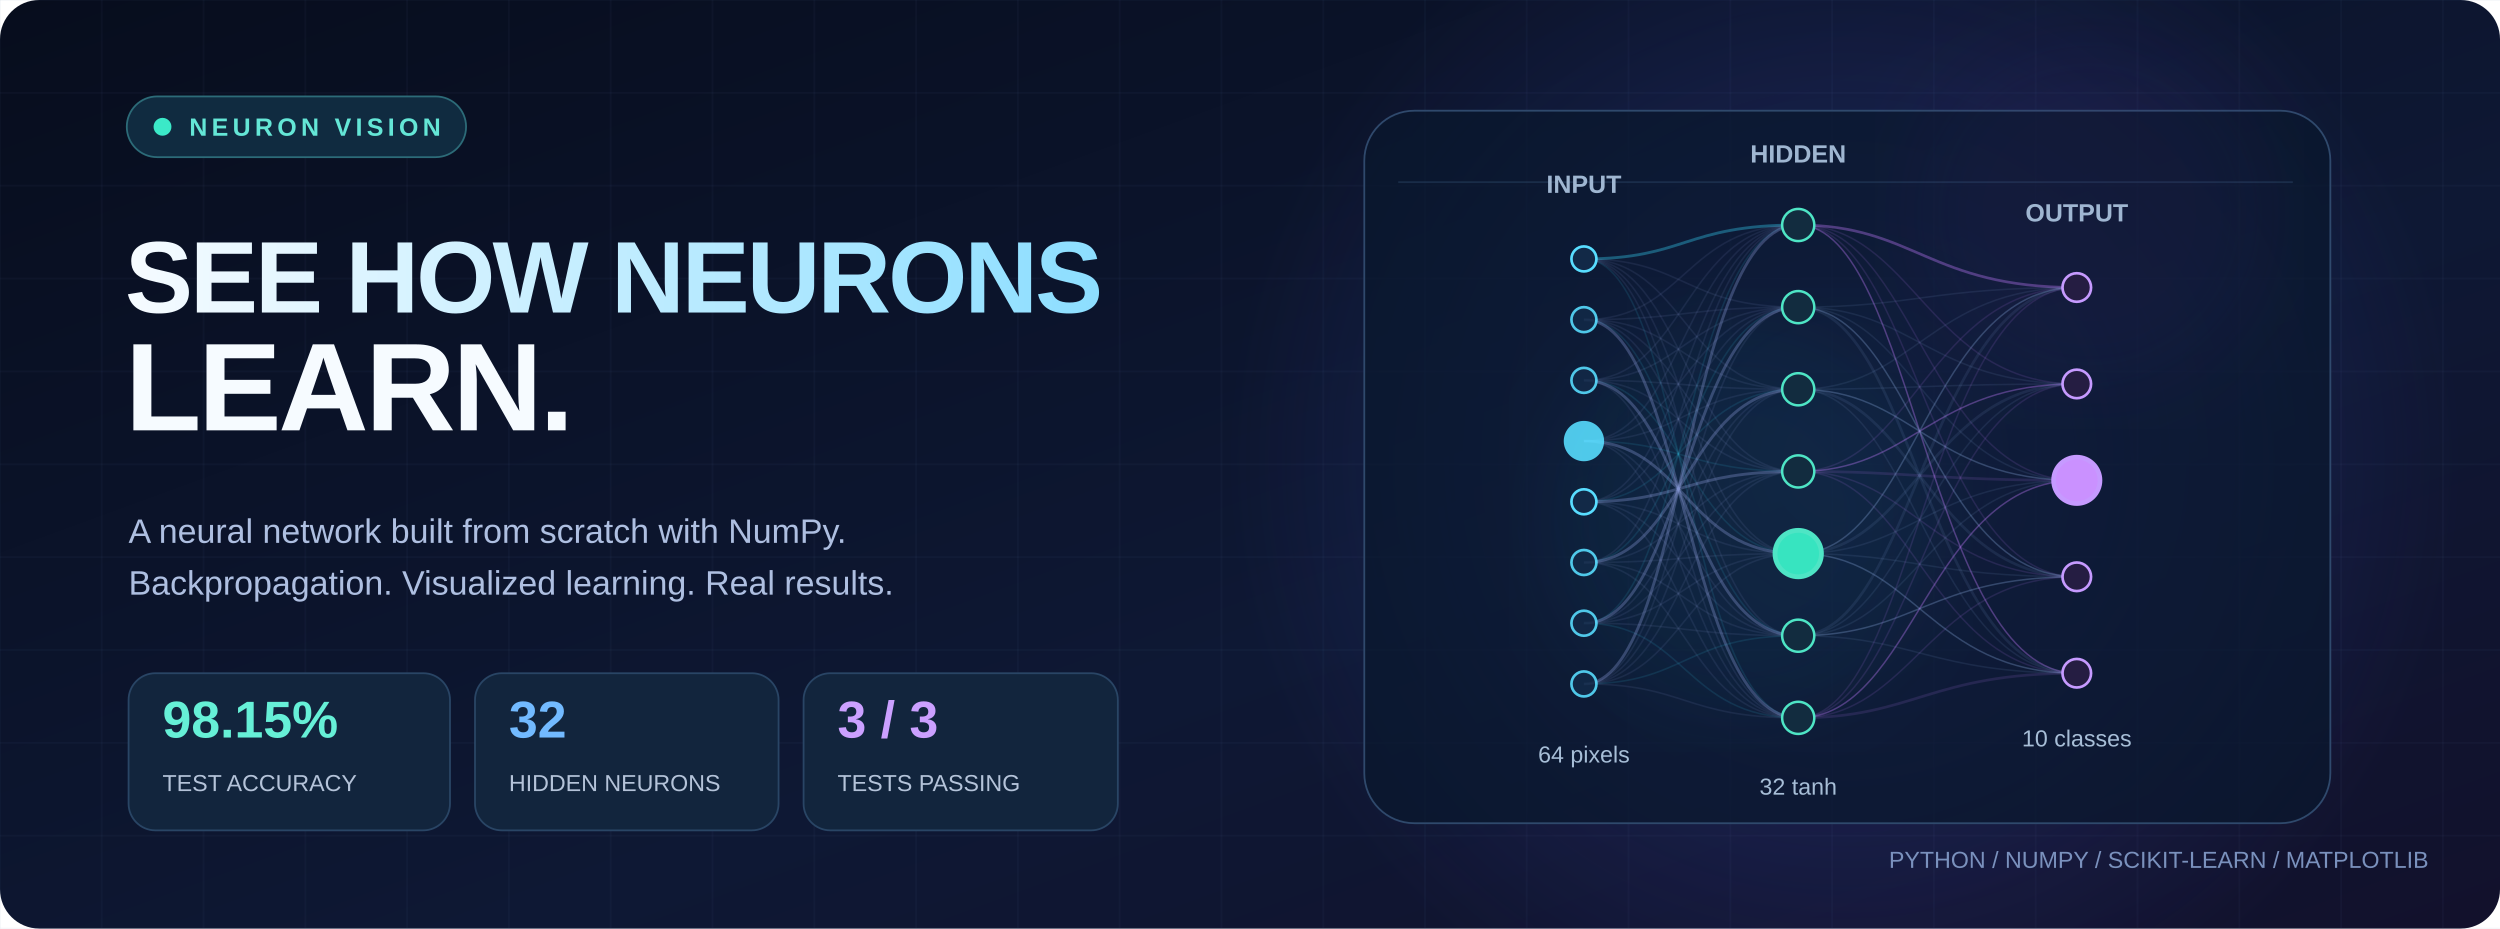
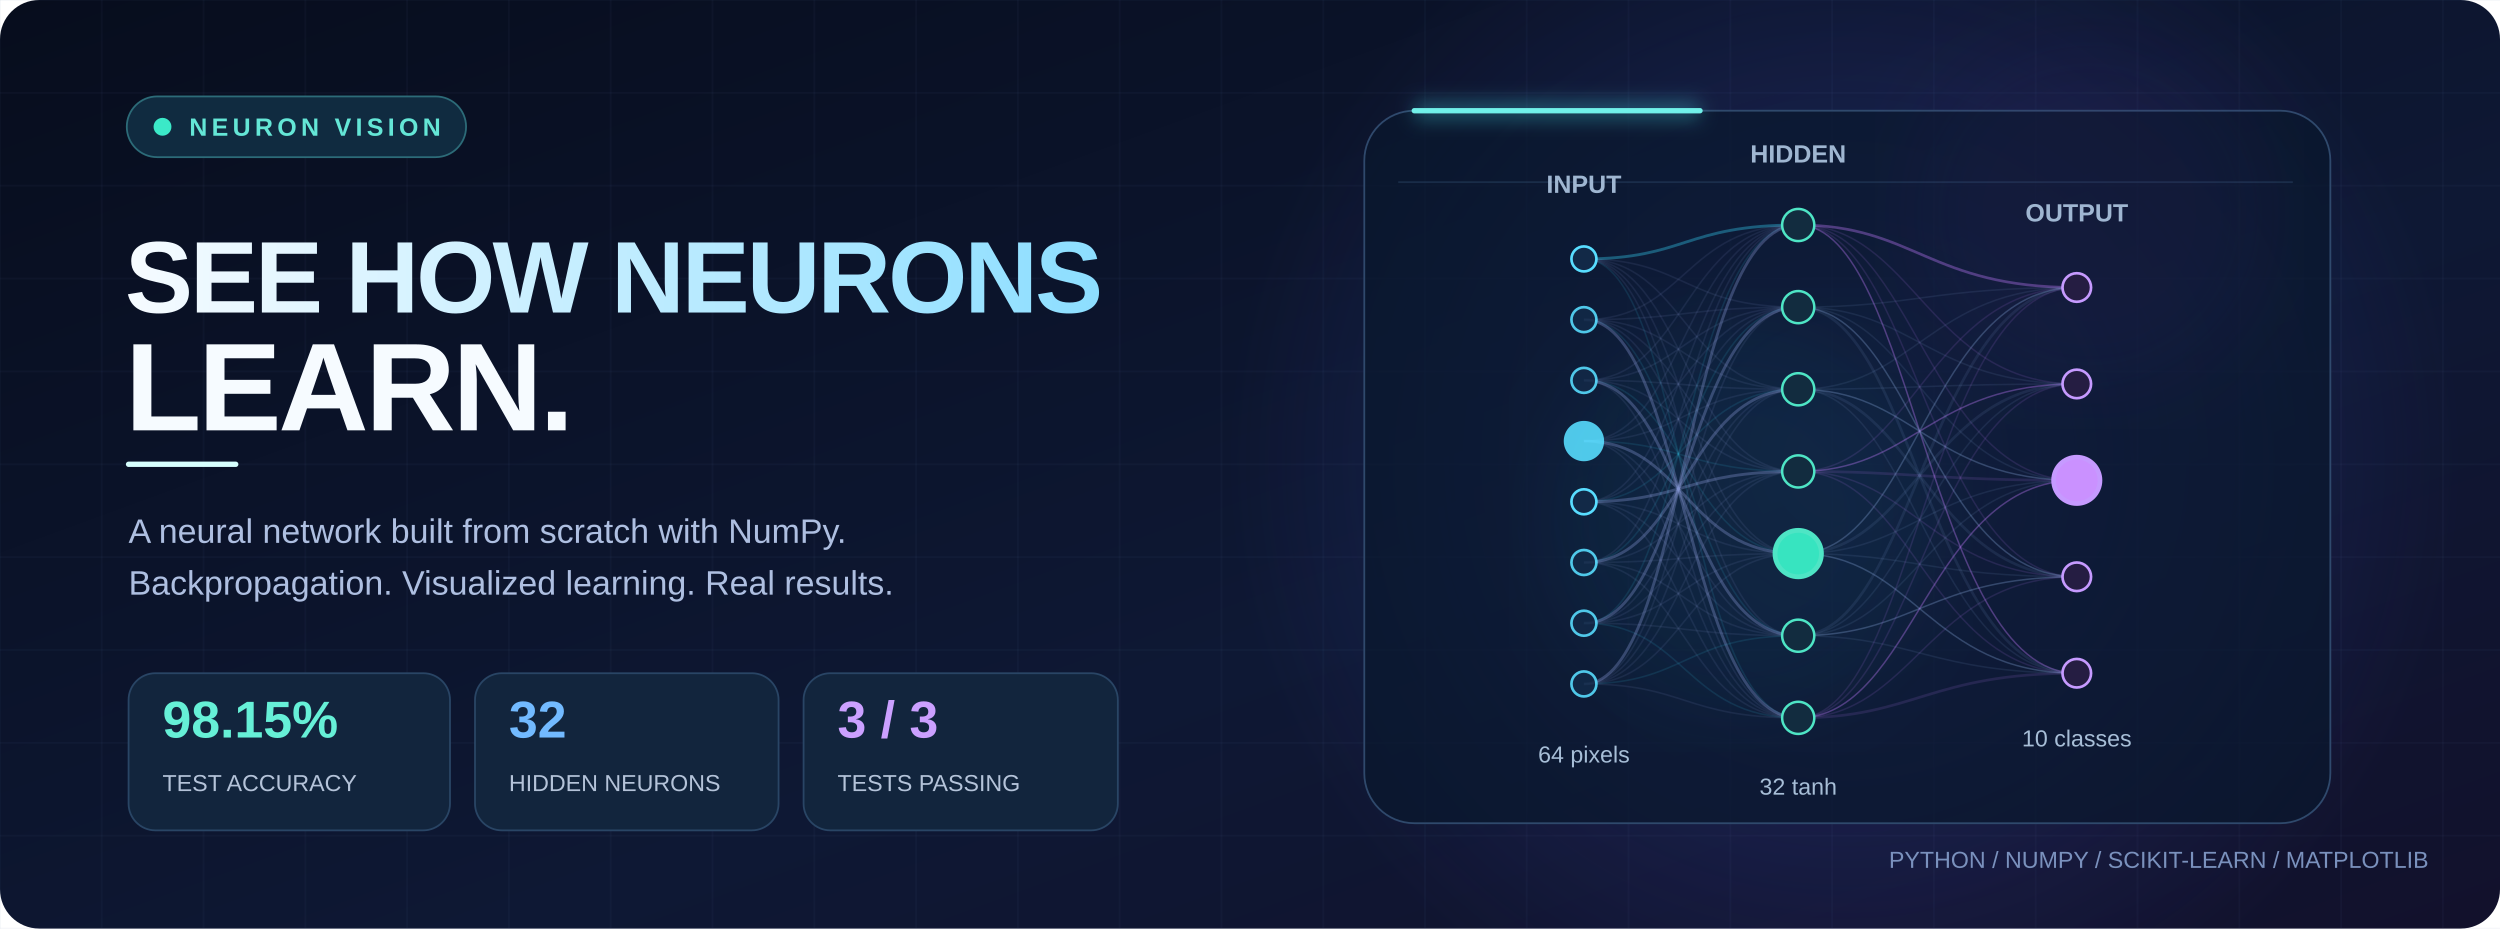
<svg xmlns="http://www.w3.org/2000/svg" width="1400" height="520" viewBox="0 0 1400 520" role="img" aria-label="Neuron Vision: neural network from scratch, 98.15 percent accuracy, 32 hidden neurons, 3 unit tests">
  <defs>
    <linearGradient id="bg" x1="0" x2="1" y1="0" y2="1">
      <stop stop-color="#070d1d" />
      <stop offset=".6" stop-color="#0e1834" />
      <stop offset="1" stop-color="#12112c" />
    </linearGradient>
    <linearGradient id="headline" x1="0" x2="1">
      <stop stop-color="#f6fbff" />
      <stop offset="1" stop-color="#8cdeff" />
    </linearGradient>
    <linearGradient id="lineAccent" x1="0" x2="1">
-       <stop stop-color="#50e4dc" />
-       <stop offset="1" stop-color="#8b8fff" />
+       <stop stop-color="#50e4dc">
+         <animate attributeName="stop-color" values="#50e4dc;#8b8fff;#50e4dc" dur="4s" repeatCount="indefinite" />
+       </stop>
+       <stop offset="1" stop-color="#8b8fff">
+         <animate attributeName="stop-color" values="#8b8fff;#50e4dc;#8b8fff" dur="4s" repeatCount="indefinite" />
+       </stop>
    </linearGradient>
    <radialGradient id="glow">
      <stop stop-color="#4d5ad7" stop-opacity=".31" />
      <stop offset="1" stop-color="#4d5ad7" stop-opacity="0" />
    </radialGradient>
    <filter id="blur">
      <feGaussianBlur stdDeviation="24" />
    </filter>
+     <filter id="neonBeam" x="-80%" y="-80%" width="260%" height="260%">
+       <feGaussianBlur stdDeviation="5" />
+     </filter>
+     <style>@media (prefers-reduced-motion: reduce) {.moving-light{display:none}}</style>
  </defs>
  <rect width="1400" height="520" rx="22" fill="url(#bg)" />
  <g>
    <path d="M 0 0 V520" stroke="#5971a4" opacity=".055" />
    <path d="M 57 0 V520" stroke="#5971a4" opacity=".055" />
    <path d="M 114 0 V520" stroke="#5971a4" opacity=".055" />
    <path d="M 171 0 V520" stroke="#5971a4" opacity=".055" />
    <path d="M 228 0 V520" stroke="#5971a4" opacity=".055" />
    <path d="M 285 0 V520" stroke="#5971a4" opacity=".055" />
    <path d="M 342 0 V520" stroke="#5971a4" opacity=".055" />
    <path d="M 399 0 V520" stroke="#5971a4" opacity=".055" />
    <path d="M 456 0 V520" stroke="#5971a4" opacity=".055" />
    <path d="M 513 0 V520" stroke="#5971a4" opacity=".055" />
    <path d="M 570 0 V520" stroke="#5971a4" opacity=".055" />
    <path d="M 627 0 V520" stroke="#5971a4" opacity=".055" />
    <path d="M 684 0 V520" stroke="#5971a4" opacity=".055" />
    <path d="M 741 0 V520" stroke="#5971a4" opacity=".055" />
    <path d="M 798 0 V520" stroke="#5971a4" opacity=".055" />
    <path d="M 855 0 V520" stroke="#5971a4" opacity=".055" />
    <path d="M 912 0 V520" stroke="#5971a4" opacity=".055" />
    <path d="M 969 0 V520" stroke="#5971a4" opacity=".055" />
    <path d="M 1026 0 V520" stroke="#5971a4" opacity=".055" />
    <path d="M 1083 0 V520" stroke="#5971a4" opacity=".055" />
    <path d="M 1140 0 V520" stroke="#5971a4" opacity=".055" />
    <path d="M 1197 0 V520" stroke="#5971a4" opacity=".055" />
    <path d="M 1254 0 V520" stroke="#5971a4" opacity=".055" />
    <path d="M 1311 0 V520" stroke="#5971a4" opacity=".055" />
    <path d="M 1368 0 V520" stroke="#5971a4" opacity=".055" />
    <path d="M 0 0 H1400" stroke="#5971a4" opacity=".055" />
    <path d="M 0 52 H1400" stroke="#5971a4" opacity=".055" />
    <path d="M 0 104 H1400" stroke="#5971a4" opacity=".055" />
    <path d="M 0 156 H1400" stroke="#5971a4" opacity=".055" />
    <path d="M 0 208 H1400" stroke="#5971a4" opacity=".055" />
    <path d="M 0 260 H1400" stroke="#5971a4" opacity=".055" />
    <path d="M 0 312 H1400" stroke="#5971a4" opacity=".055" />
    <path d="M 0 364 H1400" stroke="#5971a4" opacity=".055" />
    <path d="M 0 416 H1400" stroke="#5971a4" opacity=".055" />
    <path d="M 0 468 H1400" stroke="#5971a4" opacity=".055" />
    <path d="M 0 520 H1400" stroke="#5971a4" opacity=".055" />
  </g>
-   <circle cx="1033" cy="258" r="345" fill="url(#glow)" />
+   <circle cx="1033" cy="258" r="345" fill="url(#glow)">
+     <animate attributeName="opacity" values=".58;1;.58" dur="5.5s" repeatCount="indefinite" />
+   </circle>
  <path d="M 30 0 V520" stroke="url(#lineAccent)" stroke-width="5" />
  <rect x="71" y="54" width="190" height="34" rx="17" fill="#102b40" stroke="#2c6b78" />
-   <circle cx="91" cy="71" r="5" fill="#3be9c8" />
+   <circle cx="91" cy="71" r="5" fill="#3be9c8">
+     <animate attributeName="opacity" values="1;.3;1" dur="2.7s" repeatCount="indefinite" />
+   </circle>
  <text x="106" y="76" font-family="Segoe UI, Arial, sans-serif" font-size="14" letter-spacing="2.4" font-weight="700" fill="#64e6d6">NEURON VISION</text>
  <text x="70" y="175" font-family="Segoe UI, Arial, sans-serif" font-size="57" font-weight="800" letter-spacing="-1.6" fill="url(#headline)">SEE HOW NEURONS</text>
  <text x="70" y="241" font-family="Segoe UI, Arial, sans-serif" font-size="70" font-weight="800" letter-spacing="-1.8" fill="#f6fbff">LEARN.</text>
  <path d="M 72 260 H 624" stroke="url(#lineAccent)" stroke-width="4" stroke-linecap="round" />
+   <g class="moving-light">
+     <path d="M 72 260 H 624" fill="none" stroke="#66fff2" stroke-width="8" opacity=".45" filter="url(#neonBeam)" stroke-linecap="round" stroke-dasharray="90 552">
+       <animate attributeName="stroke-dashoffset" values="552;-90" dur="4s" repeatCount="indefinite" />
+     </path>
+     <path d="M 72 260 H 624" fill="none" stroke="#d6fffe" stroke-width="3" stroke-linecap="round" stroke-dasharray="60 582">
+       <animate attributeName="stroke-dashoffset" values="552;-90" dur="4s" repeatCount="indefinite" />
+     </path>
+   </g>
  <text x="72" y="304" font-family="Segoe UI, Arial, sans-serif" font-size="19" fill="#aebfe1">A neural network built from scratch with NumPy.</text>
  <text x="72" y="333" font-family="Segoe UI, Arial, sans-serif" font-size="19" fill="#aebfe1">Backpropagation. Visualized learning. Real results.</text>
  <rect x="72" y="377" width="180" height="88" rx="15" fill="#12253d" stroke="#294565" />
  <text x="91" y="413" font-family="Segoe UI, Arial, sans-serif" font-size="29" font-weight="800" fill="#66f0d7">98.15%</text>
  <text x="91" y="443" font-family="Segoe UI, Arial, sans-serif" font-size="13" fill="#b4c3d9">TEST ACCURACY</text>
  <rect x="266" y="377" width="170" height="88" rx="15" fill="#12253d" stroke="#294565" />
  <text x="285" y="413" font-family="Segoe UI, Arial, sans-serif" font-size="29" font-weight="800" fill="#72baff">32</text>
  <text x="285" y="443" font-family="Segoe UI, Arial, sans-serif" font-size="13" fill="#b4c3d9">HIDDEN NEURONS</text>
  <rect x="450" y="377" width="176" height="88" rx="15" fill="#12253d" stroke="#294565" />
  <text x="469" y="413" font-family="Segoe UI, Arial, sans-serif" font-size="29" font-weight="800" fill="#cba0ff">3 / 3</text>
  <text x="469" y="443" font-family="Segoe UI, Arial, sans-serif" font-size="13" fill="#b4c3d9">TESTS PASSING</text>
  <rect x="764" y="62" width="541" height="399" rx="28" fill="#09172d" fill-opacity=".70" stroke="#2f496c" />
+   <g class="moving-light">
+     <rect x="764" y="62" width="541" height="399" rx="28" fill="none" stroke="#4ce7f3" stroke-width="11" opacity=".28" filter="url(#neonBeam)" stroke-dasharray="160 1820">
+       <animate attributeName="stroke-dashoffset" values="0;-1980" dur="7s" repeatCount="indefinite" />
+     </rect>
+     <rect x="764" y="62" width="541" height="399" rx="28" fill="none" stroke="#75f9ef" stroke-width="3" opacity=".95" stroke-linecap="round" stroke-dasharray="160 1820">
+       <animate attributeName="stroke-dashoffset" values="0;-1980" dur="7s" repeatCount="indefinite" />
+     </rect>
+   </g>
  <path d="M 783 102 H1284" stroke="#345477" stroke-opacity=".35" />
  <g opacity=".65">
    <circle cx="1170" cy="120" r="100" fill="#54258b" opacity=".12" filter="url(#blur)" />
    <circle cx="975" cy="291" r="108" fill="#168f9a" opacity=".12" filter="url(#blur)" />
  </g>
  <g>
    <path d="M 887 145 C 944 145 943 126 1007 126" fill="none" stroke="#36dcff" stroke-width="1.6" opacity="0.34" />
    <path d="M 887 145 C 944 145 943 172 1007 172" fill="none" stroke="#8898d6" stroke-width="0.9" opacity="0.11" />
    <path d="M 887 145 C 944 145 943 218 1007 218" fill="none" stroke="#8898d6" stroke-width="0.9" opacity="0.11" />
    <path d="M 887 145 C 944 145 943 264 1007 264" fill="none" stroke="#8898d6" stroke-width="0.9" opacity="0.11" />
    <path d="M 887 145 C 944 145 943 310 1007 310" fill="none" stroke="#8898d6" stroke-width="0.9" opacity="0.11" />
    <path d="M 887 145 C 944 145 943 356 1007 356" fill="none" stroke="#8898d6" stroke-width="0.9" opacity="0.11" />
    <path d="M 887 145 C 944 145 943 402 1007 402" fill="none" stroke="#36dcff" stroke-width="0.9" opacity="0.11" />
    <path d="M 887 179 C 944 179 943 126 1007 126" fill="none" stroke="#8898d6" stroke-width="0.9" opacity="0.11" />
    <path d="M 887 179 C 944 179 943 172 1007 172" fill="none" stroke="#8898d6" stroke-width="0.9" opacity="0.11" />
    <path d="M 887 179 C 944 179 943 218 1007 218" fill="none" stroke="#8898d6" stroke-width="0.9" opacity="0.11" />
    <path d="M 887 179 C 944 179 943 264 1007 264" fill="none" stroke="#8898d6" stroke-width="0.9" opacity="0.11" />
    <path d="M 887 179 C 944 179 943 310 1007 310" fill="none" stroke="#8898d6" stroke-width="0.9" opacity="0.11" />
    <path d="M 887 179 C 944 179 943 356 1007 356" fill="none" stroke="#36dcff" stroke-width="0.9" opacity="0.11" />
    <path d="M 887 179 C 944 179 943 402 1007 402" fill="none" stroke="#8898d6" stroke-width="1.6" opacity="0.34" />
    <path d="M 887 213 C 944 213 943 126 1007 126" fill="none" stroke="#8898d6" stroke-width="0.9" opacity="0.11" />
    <path d="M 887 213 C 944 213 943 172 1007 172" fill="none" stroke="#8898d6" stroke-width="0.9" opacity="0.11" />
    <path d="M 887 213 C 944 213 943 218 1007 218" fill="none" stroke="#8898d6" stroke-width="0.9" opacity="0.11" />
    <path d="M 887 213 C 944 213 943 264 1007 264" fill="none" stroke="#8898d6" stroke-width="0.9" opacity="0.11" />
    <path d="M 887 213 C 944 213 943 310 1007 310" fill="none" stroke="#36dcff" stroke-width="0.9" opacity="0.11" />
    <path d="M 887 213 C 944 213 943 356 1007 356" fill="none" stroke="#8898d6" stroke-width="1.6" opacity="0.34" />
    <path d="M 887 213 C 944 213 943 402 1007 402" fill="none" stroke="#8898d6" stroke-width="0.9" opacity="0.11" />
    <path d="M 887 247 C 944 247 943 126 1007 126" fill="none" stroke="#8898d6" stroke-width="0.9" opacity="0.11" />
    <path d="M 887 247 C 944 247 943 172 1007 172" fill="none" stroke="#8898d6" stroke-width="0.9" opacity="0.11" />
    <path d="M 887 247 C 944 247 943 218 1007 218" fill="none" stroke="#8898d6" stroke-width="0.9" opacity="0.11" />
    <path d="M 887 247 C 944 247 943 264 1007 264" fill="none" stroke="#36dcff" stroke-width="0.9" opacity="0.11" />
    <path d="M 887 247 C 944 247 943 310 1007 310" fill="none" stroke="#8898d6" stroke-width="1.6" opacity="0.34" />
    <path d="M 887 247 C 944 247 943 356 1007 356" fill="none" stroke="#8898d6" stroke-width="0.9" opacity="0.11" />
    <path d="M 887 247 C 944 247 943 402 1007 402" fill="none" stroke="#8898d6" stroke-width="0.9" opacity="0.11" />
    <path d="M 887 281 C 944 281 943 126 1007 126" fill="none" stroke="#8898d6" stroke-width="0.9" opacity="0.11" />
    <path d="M 887 281 C 944 281 943 172 1007 172" fill="none" stroke="#8898d6" stroke-width="0.9" opacity="0.11" />
    <path d="M 887 281 C 944 281 943 218 1007 218" fill="none" stroke="#36dcff" stroke-width="0.9" opacity="0.11" />
    <path d="M 887 281 C 944 281 943 264 1007 264" fill="none" stroke="#8898d6" stroke-width="1.6" opacity="0.34" />
    <path d="M 887 281 C 944 281 943 310 1007 310" fill="none" stroke="#8898d6" stroke-width="0.9" opacity="0.11" />
    <path d="M 887 281 C 944 281 943 356 1007 356" fill="none" stroke="#8898d6" stroke-width="0.9" opacity="0.11" />
    <path d="M 887 281 C 944 281 943 402 1007 402" fill="none" stroke="#8898d6" stroke-width="0.9" opacity="0.11" />
    <path d="M 887 315 C 944 315 943 126 1007 126" fill="none" stroke="#8898d6" stroke-width="0.9" opacity="0.11" />
    <path d="M 887 315 C 944 315 943 172 1007 172" fill="none" stroke="#36dcff" stroke-width="0.9" opacity="0.11" />
    <path d="M 887 315 C 944 315 943 218 1007 218" fill="none" stroke="#8898d6" stroke-width="1.6" opacity="0.34" />
    <path d="M 887 315 C 944 315 943 264 1007 264" fill="none" stroke="#8898d6" stroke-width="0.9" opacity="0.11" />
    <path d="M 887 315 C 944 315 943 310 1007 310" fill="none" stroke="#8898d6" stroke-width="0.9" opacity="0.11" />
    <path d="M 887 315 C 944 315 943 356 1007 356" fill="none" stroke="#8898d6" stroke-width="0.9" opacity="0.11" />
    <path d="M 887 315 C 944 315 943 402 1007 402" fill="none" stroke="#8898d6" stroke-width="0.9" opacity="0.11" />
    <path d="M 887 349 C 944 349 943 126 1007 126" fill="none" stroke="#36dcff" stroke-width="0.9" opacity="0.11" />
    <path d="M 887 349 C 944 349 943 172 1007 172" fill="none" stroke="#8898d6" stroke-width="1.6" opacity="0.34" />
    <path d="M 887 349 C 944 349 943 218 1007 218" fill="none" stroke="#8898d6" stroke-width="0.9" opacity="0.11" />
    <path d="M 887 349 C 944 349 943 264 1007 264" fill="none" stroke="#8898d6" stroke-width="0.9" opacity="0.11" />
    <path d="M 887 349 C 944 349 943 310 1007 310" fill="none" stroke="#8898d6" stroke-width="0.9" opacity="0.11" />
    <path d="M 887 349 C 944 349 943 356 1007 356" fill="none" stroke="#8898d6" stroke-width="0.9" opacity="0.11" />
    <path d="M 887 349 C 944 349 943 402 1007 402" fill="none" stroke="#36dcff" stroke-width="0.9" opacity="0.11" />
    <path d="M 887 383 C 944 383 943 126 1007 126" fill="none" stroke="#8898d6" stroke-width="1.6" opacity="0.34" />
    <path d="M 887 383 C 944 383 943 172 1007 172" fill="none" stroke="#8898d6" stroke-width="0.9" opacity="0.11" />
    <path d="M 887 383 C 944 383 943 218 1007 218" fill="none" stroke="#8898d6" stroke-width="0.9" opacity="0.11" />
    <path d="M 887 383 C 944 383 943 264 1007 264" fill="none" stroke="#8898d6" stroke-width="0.9" opacity="0.11" />
    <path d="M 887 383 C 944 383 943 310 1007 310" fill="none" stroke="#8898d6" stroke-width="0.9" opacity="0.11" />
    <path d="M 887 383 C 944 383 943 356 1007 356" fill="none" stroke="#36dcff" stroke-width="0.9" opacity="0.11" />
    <path d="M 887 383 C 944 383 943 402 1007 402" fill="none" stroke="#8898d6" stroke-width="0.9" opacity="0.11" />
    <path d="M 1007 126 C 1072 126 1080 161 1163 161" fill="none" stroke="#c27aff" stroke-width="1.5" opacity="0.36" />
    <path d="M 1007 126 C 1072 126 1080 215 1163 215" fill="none" stroke="#c27aff" stroke-width="0.85" opacity="0.13" />
    <path d="M 1007 126 C 1072 126 1080 269 1163 269" fill="none" stroke="#c27aff" stroke-width="0.85" opacity="0.13" />
    <path d="M 1007 126 C 1072 126 1080 323 1163 323" fill="none" stroke="#c27aff" stroke-width="0.85" opacity="0.13" />
    <path d="M 1007 126 C 1072 126 1080 377 1163 377" fill="none" stroke="#c27aff" stroke-width="0.85" opacity="0.36" />
    <path d="M 1007 172 C 1072 172 1080 161 1163 161" fill="none" stroke="#7796c7" stroke-width="0.85" opacity="0.13" />
    <path d="M 1007 172 C 1072 172 1080 215 1163 215" fill="none" stroke="#7796c7" stroke-width="0.85" opacity="0.13" />
    <path d="M 1007 172 C 1072 172 1080 269 1163 269" fill="none" stroke="#7796c7" stroke-width="0.85" opacity="0.13" />
    <path d="M 1007 172 C 1072 172 1080 323 1163 323" fill="none" stroke="#7796c7" stroke-width="0.85" opacity="0.36" />
    <path d="M 1007 172 C 1072 172 1080 377 1163 377" fill="none" stroke="#7796c7" stroke-width="1.5" opacity="0.13" />
    <path d="M 1007 218 C 1072 218 1080 161 1163 161" fill="none" stroke="#7796c7" stroke-width="0.85" opacity="0.13" />
    <path d="M 1007 218 C 1072 218 1080 215 1163 215" fill="none" stroke="#7796c7" stroke-width="0.85" opacity="0.13" />
    <path d="M 1007 218 C 1072 218 1080 269 1163 269" fill="none" stroke="#7796c7" stroke-width="0.85" opacity="0.36" />
    <path d="M 1007 218 C 1072 218 1080 323 1163 323" fill="none" stroke="#7796c7" stroke-width="1.5" opacity="0.13" />
    <path d="M 1007 218 C 1072 218 1080 377 1163 377" fill="none" stroke="#7796c7" stroke-width="0.85" opacity="0.13" />
    <path d="M 1007 264 C 1072 264 1080 161 1163 161" fill="none" stroke="#c27aff" stroke-width="0.85" opacity="0.13" />
    <path d="M 1007 264 C 1072 264 1080 215 1163 215" fill="none" stroke="#c27aff" stroke-width="0.85" opacity="0.36" />
    <path d="M 1007 264 C 1072 264 1080 269 1163 269" fill="none" stroke="#c27aff" stroke-width="1.5" opacity="0.13" />
    <path d="M 1007 264 C 1072 264 1080 323 1163 323" fill="none" stroke="#c27aff" stroke-width="0.85" opacity="0.13" />
    <path d="M 1007 264 C 1072 264 1080 377 1163 377" fill="none" stroke="#c27aff" stroke-width="0.85" opacity="0.13" />
    <path d="M 1007 310 C 1072 310 1080 161 1163 161" fill="none" stroke="#7796c7" stroke-width="0.85" opacity="0.36" />
    <path d="M 1007 310 C 1072 310 1080 215 1163 215" fill="none" stroke="#7796c7" stroke-width="1.5" opacity="0.13" />
    <path d="M 1007 310 C 1072 310 1080 269 1163 269" fill="none" stroke="#7796c7" stroke-width="0.85" opacity="0.13" />
    <path d="M 1007 310 C 1072 310 1080 323 1163 323" fill="none" stroke="#7796c7" stroke-width="0.85" opacity="0.13" />
    <path d="M 1007 310 C 1072 310 1080 377 1163 377" fill="none" stroke="#7796c7" stroke-width="0.85" opacity="0.36" />
    <path d="M 1007 356 C 1072 356 1080 161 1163 161" fill="none" stroke="#7796c7" stroke-width="1.5" opacity="0.13" />
    <path d="M 1007 356 C 1072 356 1080 215 1163 215" fill="none" stroke="#7796c7" stroke-width="0.85" opacity="0.13" />
    <path d="M 1007 356 C 1072 356 1080 269 1163 269" fill="none" stroke="#7796c7" stroke-width="0.85" opacity="0.13" />
    <path d="M 1007 356 C 1072 356 1080 323 1163 323" fill="none" stroke="#7796c7" stroke-width="0.85" opacity="0.36" />
    <path d="M 1007 356 C 1072 356 1080 377 1163 377" fill="none" stroke="#7796c7" stroke-width="0.85" opacity="0.13" />
    <path d="M 1007 402 C 1072 402 1080 161 1163 161" fill="none" stroke="#c27aff" stroke-width="0.85" opacity="0.13" />
    <path d="M 1007 402 C 1072 402 1080 215 1163 215" fill="none" stroke="#c27aff" stroke-width="0.85" opacity="0.13" />
    <path d="M 1007 402 C 1072 402 1080 269 1163 269" fill="none" stroke="#c27aff" stroke-width="0.85" opacity="0.36" />
    <path d="M 1007 402 C 1072 402 1080 323 1163 323" fill="none" stroke="#c27aff" stroke-width="0.85" opacity="0.13" />
    <path d="M 1007 402 C 1072 402 1080 377 1163 377" fill="none" stroke="#c27aff" stroke-width="1.5" opacity="0.13" />
  </g>
  <g>
+     <circle class="moving-light" r="5" fill="#57e8ff" opacity="0">
+       <animateMotion path="M 887 145 C 944 145 943 126 1007 126" dur="2.70s" begin="0.00s" repeatCount="indefinite" />
+       <animate attributeName="opacity" values="0;1;1;0" keyTimes="0;.15;.78;1" dur="2.70s" begin="0.00s" repeatCount="indefinite" />
+     </circle>
+     <circle class="moving-light" r="3.6" fill="#90ffe9" opacity="0">
+       <animateMotion path="M 887 247 C 944 247 943 264 1007 264" dur="3.02s" begin="0.48s" repeatCount="indefinite" />
+       <animate attributeName="opacity" values="0;1;1;0" keyTimes="0;.15;.78;1" dur="3.02s" begin="0.48s" repeatCount="indefinite" />
+     </circle>
+     <circle class="moving-light" r="3.6" fill="#57e8ff" opacity="0">
+       <animateMotion path="M 887 383 C 944 383 943 310 1007 310" dur="3.34s" begin="0.96s" repeatCount="indefinite" />
+       <animate attributeName="opacity" values="0;1;1;0" keyTimes="0;.15;.78;1" dur="3.34s" begin="0.96s" repeatCount="indefinite" />
+     </circle>
+     <circle class="moving-light" r="5" fill="#90ffe9" opacity="0">
+       <animateMotion path="M 887 213 C 944 213 943 218 1007 218" dur="3.66s" begin="1.44s" repeatCount="indefinite" />
+       <animate attributeName="opacity" values="0;1;1;0" keyTimes="0;.15;.78;1" dur="3.66s" begin="1.44s" repeatCount="indefinite" />
+     </circle>
+     <circle class="moving-light" r="3.6" fill="#57e8ff" opacity="0">
+       <animateMotion path="M 887 349 C 944 349 943 402 1007 402" dur="3.98s" begin="1.92s" repeatCount="indefinite" />
+       <animate attributeName="opacity" values="0;1;1;0" keyTimes="0;.15;.78;1" dur="3.98s" begin="1.92s" repeatCount="indefinite" />
+     </circle>
+     <circle class="moving-light" r="3.6" fill="#90ffe9" opacity="0">
+       <animateMotion path="M 887 281 C 944 281 943 356 1007 356" dur="4.30s" begin="2.40s" repeatCount="indefinite" />
+       <animate attributeName="opacity" values="0;1;1;0" keyTimes="0;.15;.78;1" dur="4.30s" begin="2.40s" repeatCount="indefinite" />
+     </circle>
+     <circle class="moving-light" r="4.5" fill="#ca8aff" opacity="0">
+       <animateMotion path="M 1007 126 C 1072 126 1080 161 1163 161" dur="3.10s" begin="1.00s" repeatCount="indefinite" />
+       <animate attributeName="opacity" values="0;1;1;0" keyTimes="0;.13;.85;1" dur="3.10s" begin="1.00s" repeatCount="indefinite" />
+     </circle>
+     <circle class="moving-light" r="3.3" fill="#ca8aff" opacity="0">
+       <animateMotion path="M 1007 264 C 1072 264 1080 269 1163 269" dur="3.37s" begin="1.65s" repeatCount="indefinite" />
+       <animate attributeName="opacity" values="0;1;1;0" keyTimes="0;.13;.85;1" dur="3.37s" begin="1.65s" repeatCount="indefinite" />
+     </circle>
+     <circle class="moving-light" r="4.5" fill="#ca8aff" opacity="0">
+       <animateMotion path="M 1007 310 C 1072 310 1080 323 1163 323" dur="3.64s" begin="2.30s" repeatCount="indefinite" />
+       <animate attributeName="opacity" values="0;1;1;0" keyTimes="0;.13;.85;1" dur="3.64s" begin="2.30s" repeatCount="indefinite" />
+     </circle>
+     <circle class="moving-light" r="3.3" fill="#ca8aff" opacity="0">
+       <animateMotion path="M 1007 402 C 1072 402 1080 377 1163 377" dur="3.91s" begin="2.95s" repeatCount="indefinite" />
+       <animate attributeName="opacity" values="0;1;1;0" keyTimes="0;.13;.85;1" dur="3.91s" begin="2.95s" repeatCount="indefinite" />
+     </circle>
+     <circle class="moving-light" r="4.5" fill="#ca8aff" opacity="0">
+       <animateMotion path="M 1007 218 C 1072 218 1080 215 1163 215" dur="4.18s" begin="3.60s" repeatCount="indefinite" />
+       <animate attributeName="opacity" values="0;1;1;0" keyTimes="0;.13;.85;1" dur="4.18s" begin="3.60s" repeatCount="indefinite" />
+     </circle>
+   </g>
+   <g>
    <circle cx="887" cy="145" r="7" fill="#122947" stroke="#58ddff" stroke-width="1.5" opacity="1" />
    <circle cx="887" cy="179" r="7" fill="#122947" stroke="#58ddff" stroke-width="1.5" opacity="0.89" />
    <circle cx="887" cy="213" r="7" fill="#122947" stroke="#58ddff" stroke-width="1.5" opacity="0.89" />
    <circle cx="887" cy="247" r="10" fill="#58ddff" stroke="#58ddff" stroke-width="2.6" opacity="0.89" />
    <circle cx="887" cy="281" r="7" fill="#122947" stroke="#58ddff" stroke-width="1.5" opacity="1" />
    <circle cx="887" cy="315" r="7" fill="#122947" stroke="#58ddff" stroke-width="1.5" opacity="0.89" />
    <circle cx="887" cy="349" r="7" fill="#122947" stroke="#58ddff" stroke-width="1.5" opacity="0.89" />
    <circle cx="887" cy="383" r="7" fill="#122947" stroke="#58ddff" stroke-width="1.5" opacity="0.89" />
    <circle cx="1007" cy="126" r="9" fill="#122c3f" stroke="#4ee5c5" stroke-width="1.4" />
    <circle cx="1007" cy="172" r="9" fill="#122c3f" stroke="#4ee5c5" stroke-width="1.4" />
    <circle cx="1007" cy="218" r="9" fill="#122c3f" stroke="#4ee5c5" stroke-width="1.4" />
    <circle cx="1007" cy="264" r="9" fill="#122c3f" stroke="#4ee5c5" stroke-width="1.4" />
-     <circle cx="1007" cy="310" r="13" fill="#37e4c0" stroke="#4ee5c5" stroke-width="2.7" />
+     <circle cx="1007" cy="310" r="13" fill="#37e4c0" stroke="#4ee5c5" stroke-width="2.7">
+       <animate attributeName="r" values="12;15;12" dur="2.9s" repeatCount="indefinite" />
+     </circle>
    <circle cx="1007" cy="356" r="9" fill="#122c3f" stroke="#4ee5c5" stroke-width="1.4" />
    <circle cx="1007" cy="402" r="9" fill="#122c3f" stroke="#4ee5c5" stroke-width="1.4" />
    <circle cx="1163" cy="161" r="8" fill="#251d42" stroke="#c69aff" stroke-width="1.5" />
    <circle cx="1163" cy="215" r="8" fill="#251d42" stroke="#c69aff" stroke-width="1.5" />
-     <circle cx="1163" cy="269" r="13" fill="#ca91ff" stroke="#c69aff" stroke-width="2.6" />
+     <circle cx="1163" cy="269" r="13" fill="#ca91ff" stroke="#c69aff" stroke-width="2.6">
+       <animate attributeName="r" values="12;16;12" dur="3.5s" repeatCount="indefinite" />
+     </circle>
    <circle cx="1163" cy="323" r="8" fill="#251d42" stroke="#c69aff" stroke-width="1.5" />
    <circle cx="1163" cy="377" r="8" fill="#251d42" stroke="#c69aff" stroke-width="1.5" />
  </g>
  <g font-family="Segoe UI, Arial, sans-serif" font-size="14" fill="#9fb6d1" font-weight="700" text-anchor="middle">
    <text x="887" y="108">INPUT</text>
    <text x="1007" y="91">HIDDEN</text>
    <text x="1163" y="124">OUTPUT</text>
  </g>
  <g font-family="Segoe UI, Arial, sans-serif" font-size="13" fill="#a7bed7" text-anchor="middle">
    <text x="887" y="427">64 pixels</text>
    <text x="1007" y="445">32 tanh</text>
    <text x="1163" y="418">10 classes</text>
  </g>
  <text x="1360" y="486" font-family="Segoe UI, Arial, sans-serif" font-size="13" fill="#7a91bd" text-anchor="end">PYTHON  /  NUMPY  /  SCIKIT-LEARN  /  MATPLOTLIB</text>
</svg>
